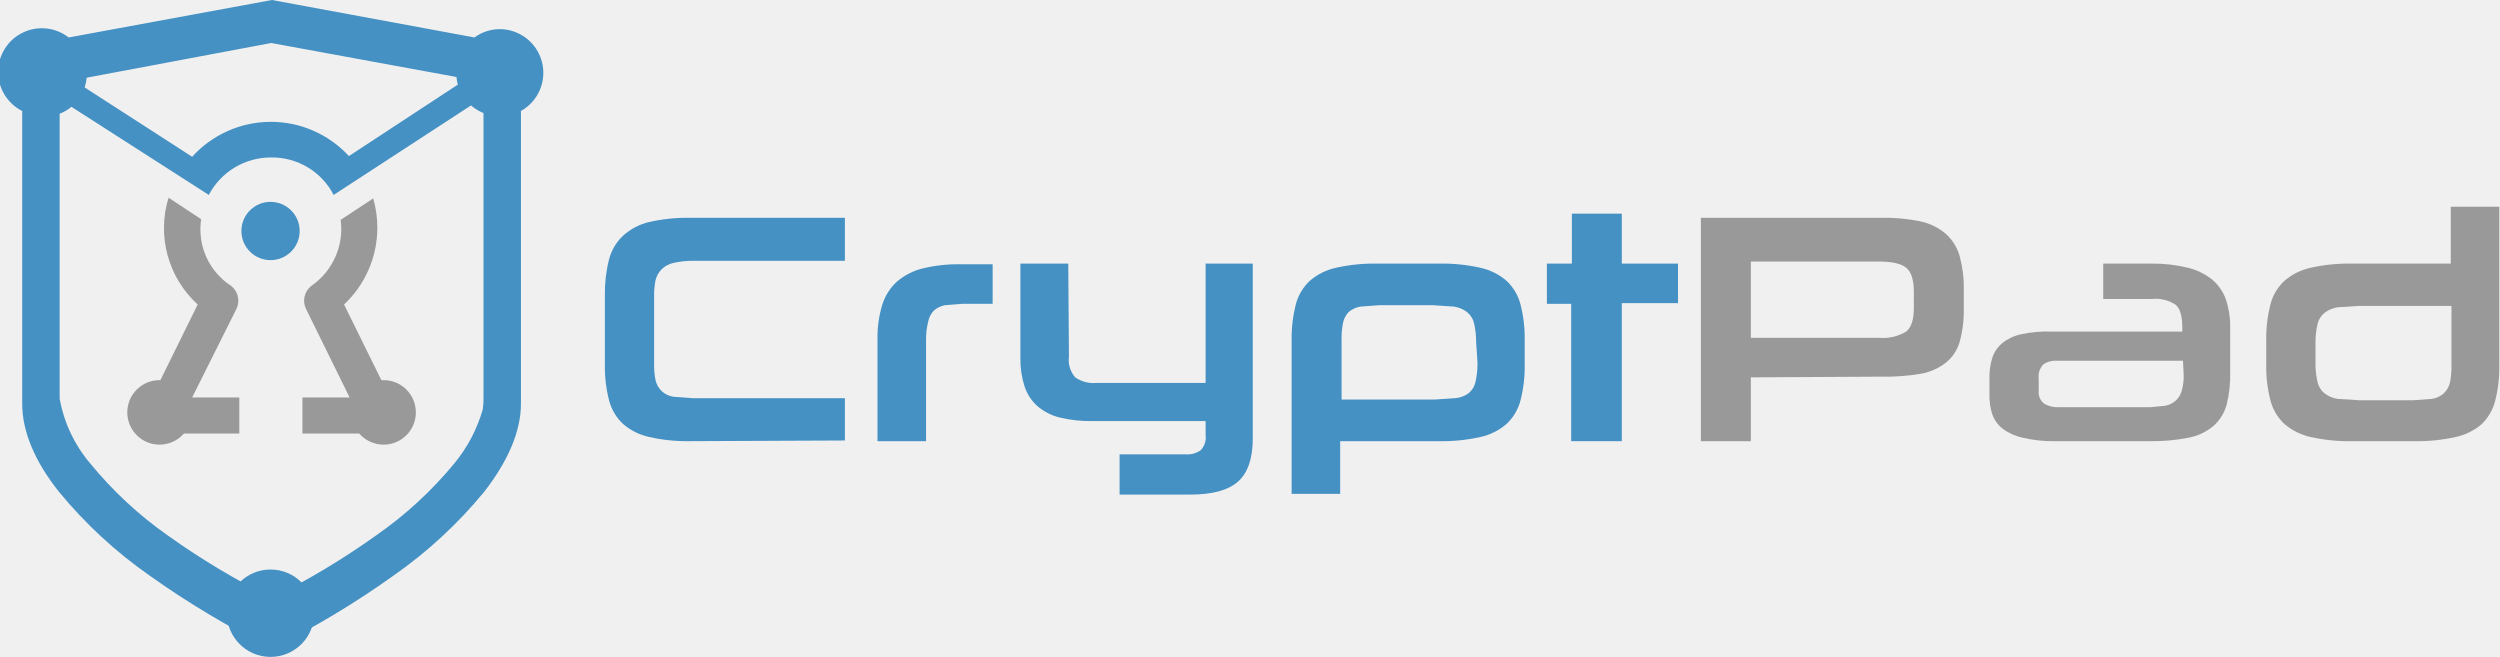
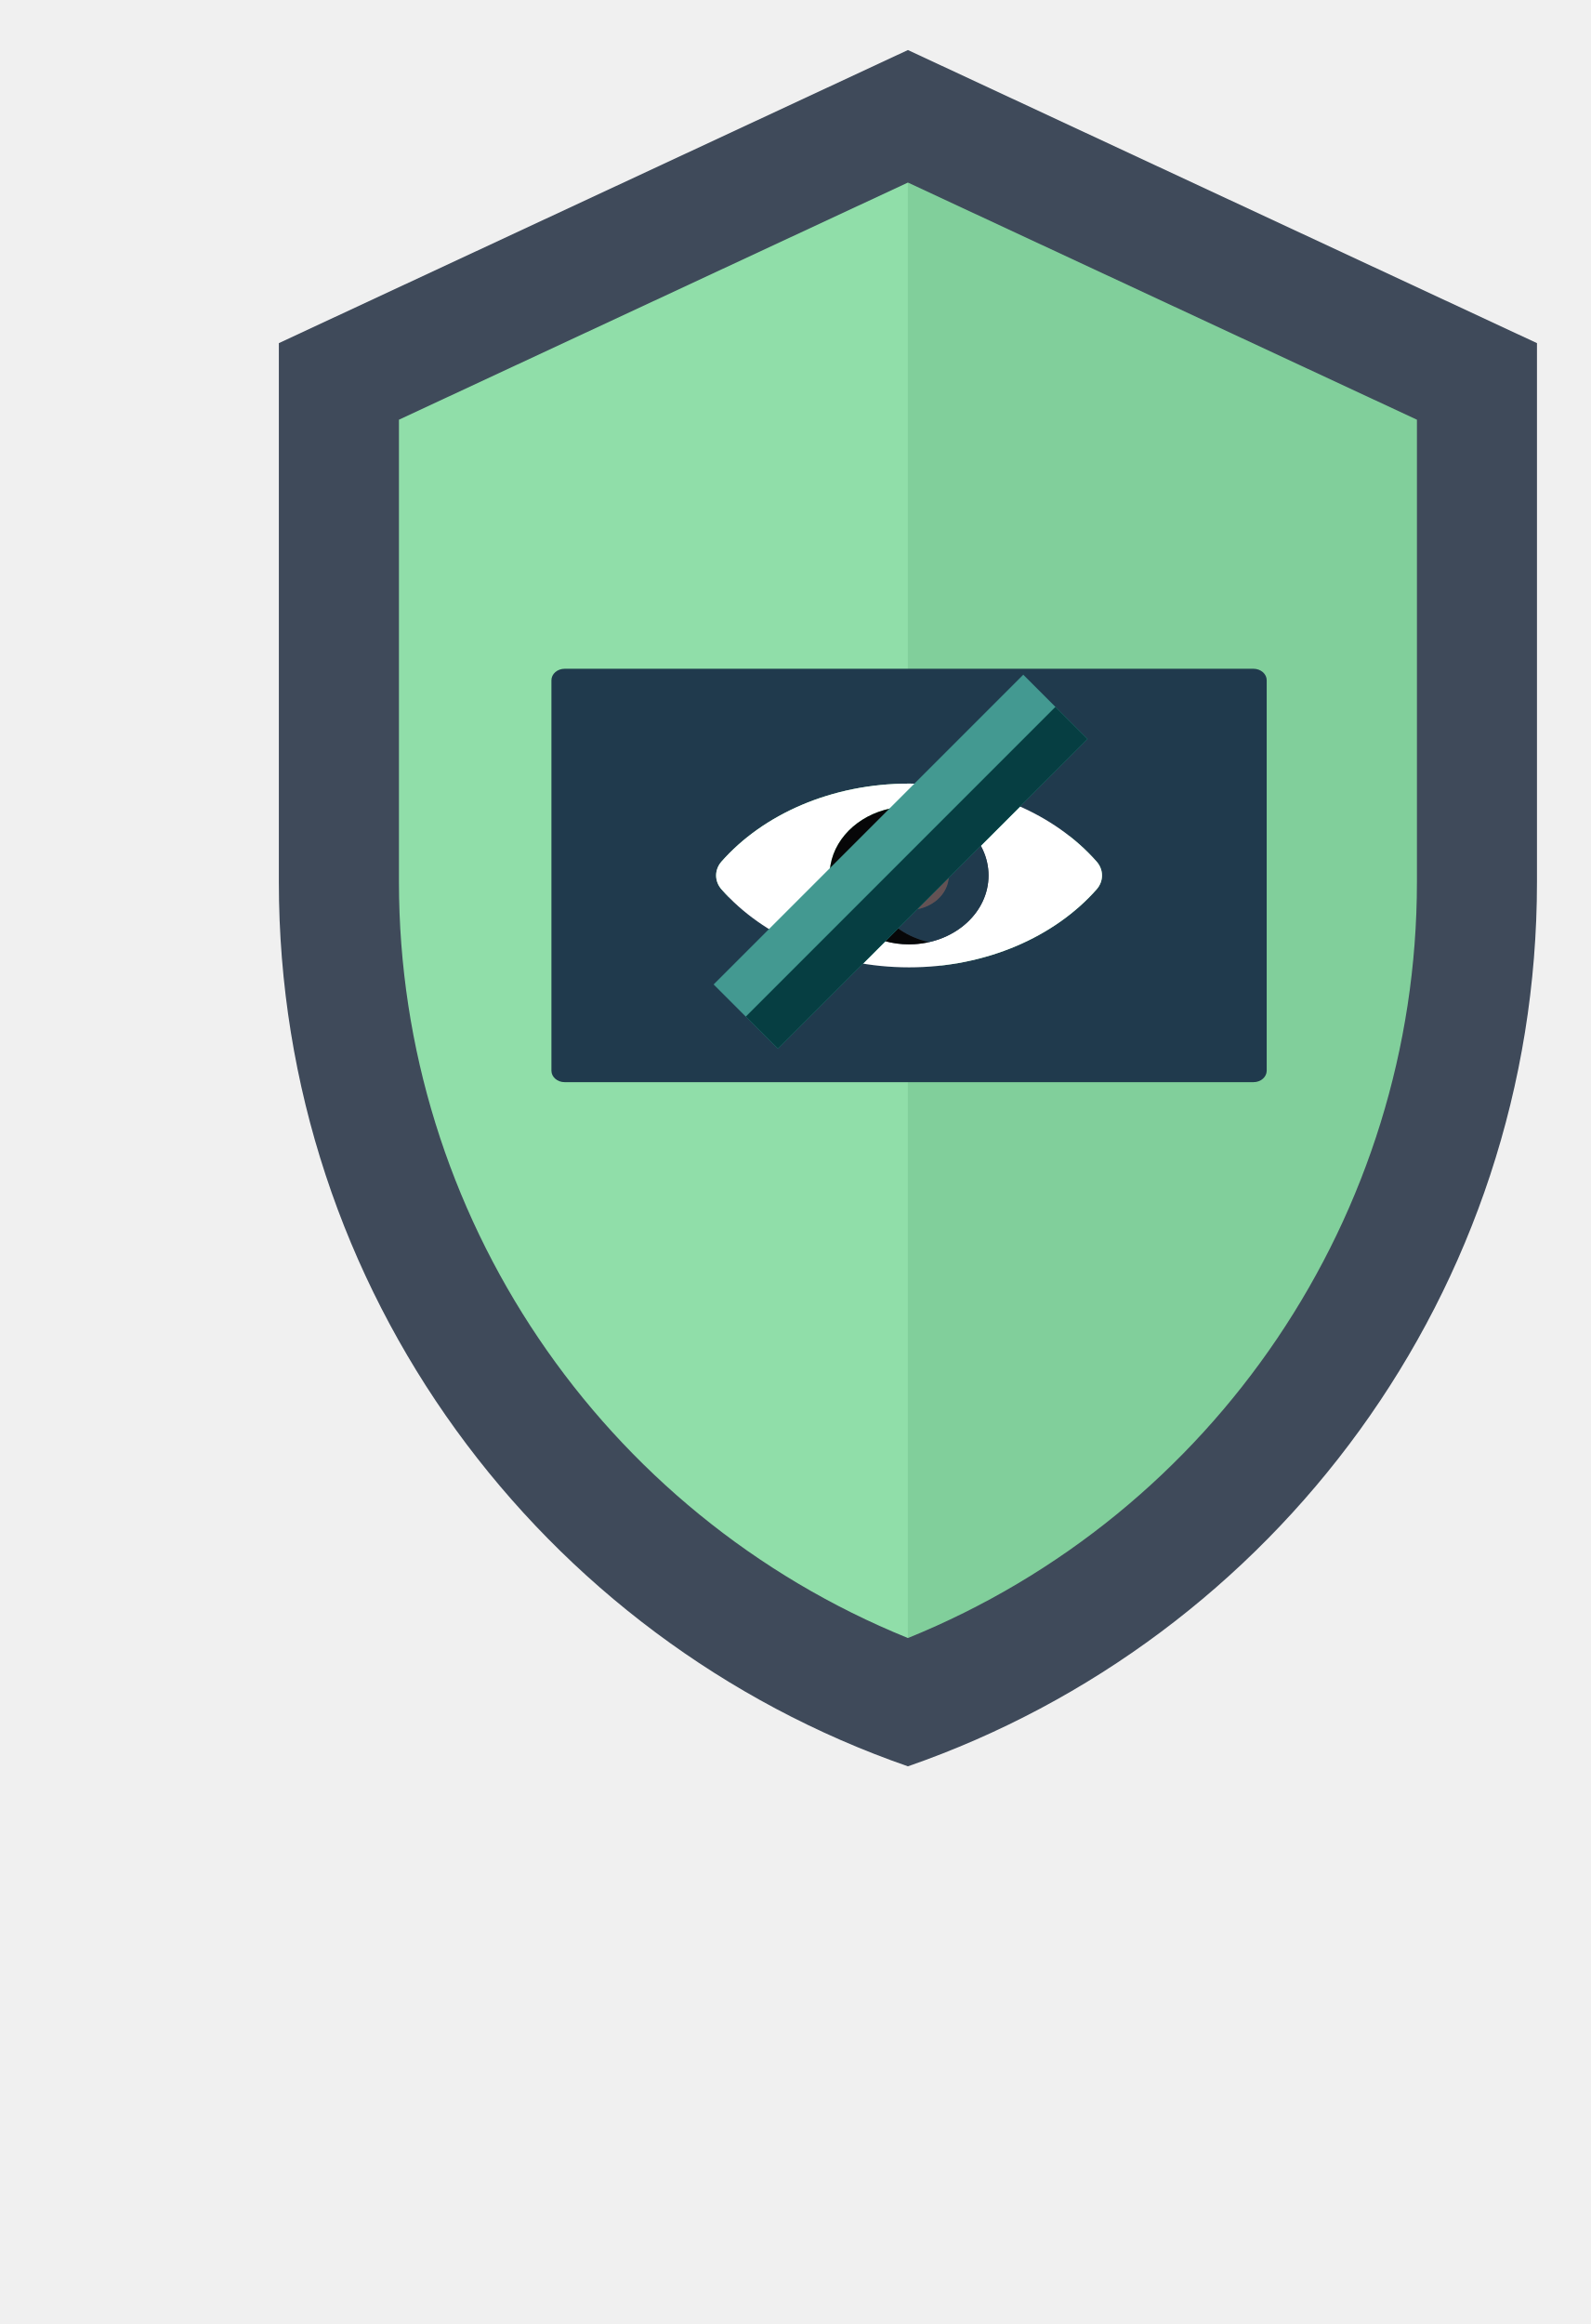
- <svg xmlns="http://www.w3.org/2000/svg" viewBox="0 0 360.4 94.7">
-   <defs>
-     <style>.cls-1{fill:#4591c4}.cls-2{fill:#999}</style>
-   </defs>
-   <g id="Layer_2" data-name="Layer 2">
-     <g id="svg2">
-       <g id="g4845">
-         <path id="path4811" class="cls-1" d="M99.5 63.6a24.8 24.8 0 0 1-5.9-.6 8.5 8.5 0 0 1-3.8-1.9 7.1 7.1 0 0 1-2-3.4 19.4 19.4 0 0 1-.6-5.2v-10a19.4 19.4 0 0 1 .6-5.1 7.1 7.1 0 0 1 2-3.4 8.5 8.5 0 0 1 3.8-2 24.8 24.8 0 0 1 5.9-.6h22.3v6.2h-22a11.8 11.8 0 0 0-2.7.3 3.5 3.5 0 0 0-1.7.9 3.3 3.3 0 0 0-.9 1.6 11.1 11.1 0 0 0-.2 2.5v9.4a11.1 11.1 0 0 0 .2 2.5 3.3 3.3 0 0 0 .9 1.6 3.3 3.3 0 0 0 1.7.8l2.7.2h22v6.1z" />
-         <path id="path4813" class="cls-1" d="M126.5 63.6V48.8a16 16 0 0 1 .7-4.9 7.5 7.5 0 0 1 2.1-3.3 8.9 8.9 0 0 1 3.7-1.9 21.4 21.4 0 0 1 5.5-.6h4.6v5.7h-4.4l-2.5.2a3.3 3.3 0 0 0-1.6.8 3.2 3.2 0 0 0-.8 1.6 10.1 10.1 0 0 0-.3 2.5v14.7z" />
-         <path id="path4815" class="cls-1" d="M154.1 51.4a3.8 3.8 0 0 0 .9 3 4.6 4.6 0 0 0 3.1.8h15.7V38h6.8v25.2q0 4.3-2.1 6.2t-6.9 1.9h-10.2v-5.8h9.6a3.3 3.3 0 0 0 2.1-.6 2.7 2.7 0 0 0 .7-2.2v-2h-16.1a19 19 0 0 1-4.9-.5 7.8 7.8 0 0 1-3.3-1.7 6.5 6.5 0 0 1-1.8-2.8 12.7 12.7 0 0 1-.6-4V38h6.9z" />
-         <path id="path4817" class="cls-1" d="M207.5 38a25.1 25.1 0 0 1 5.9.6 8.5 8.5 0 0 1 3.8 1.9 7.1 7.1 0 0 1 2 3.4 19.7 19.7 0 0 1 .6 5.2v3.4a19.4 19.4 0 0 1-.6 5.2 7.1 7.1 0 0 1-2 3.4 8.5 8.5 0 0 1-3.8 1.9 25.1 25.1 0 0 1-5.9.6h-14.3v7.6h-7V49.1a19.7 19.7 0 0 1 .6-5.2 7.1 7.1 0 0 1 2-3.4 8.6 8.6 0 0 1 3.8-1.9 25.1 25.1 0 0 1 5.9-.6zm5.3 11.3a11.7 11.7 0 0 0-.3-2.7 2.9 2.9 0 0 0-1-1.6 4 4 0 0 0-1.9-.8l-3-.2h-7.8l-2.7.2a3.5 3.5 0 0 0-1.7.8 3.2 3.2 0 0 0-.8 1.6 11.7 11.7 0 0 0-.2 2.6v8.4h13.4l3-.2a3.8 3.8 0 0 0 1.9-.7 2.9 2.9 0 0 0 1-1.6 11.9 11.9 0 0 0 .3-2.8z" />
-         <path id="path4819" class="cls-1" d="M226.5 63.6V43.8H223V38h3.6v-7.2h7.2V38h8.1v5.7h-8.1v19.9z" />
-         <path id="path4821" class="cls-2" d="M252.4 54.4v9.2h-7.2V31.4H271a25.7 25.7 0 0 1 5.8.5 8.4 8.4 0 0 1 3.7 1.8 6.8 6.8 0 0 1 2 3.2 17.1 17.1 0 0 1 .6 4.8v2.8a16.9 16.9 0 0 1-.6 4.8 6 6 0 0 1-2 3 8.3 8.3 0 0 1-3.7 1.6 31.6 31.6 0 0 1-5.9.4zm23.5-12.3q0-2.6-1.1-3.5t-4-.9h-18.4v11h18.5a6.5 6.5 0 0 0 3.9-.9q1.1-.9 1.1-3.4z" />
-         <path id="path4823" class="cls-2" d="M296.2 63.6a18.4 18.4 0 0 1-4.6-.5 7.4 7.4 0 0 1-2.9-1.3 4.6 4.6 0 0 1-1.5-2.1 8.7 8.7 0 0 1-.4-2.8v-2.4a9.3 9.3 0 0 1 .4-2.9 4.7 4.7 0 0 1 1.4-2.1 6.5 6.5 0 0 1 2.7-1.3 17.7 17.7 0 0 1 4.4-.4h18.9v-.6q0-2.5-1-3.3a5.3 5.3 0 0 0-3.4-.8h-7V38h7a20.7 20.7 0 0 1 5.2.6 8.9 8.9 0 0 1 3.5 1.7 6.7 6.7 0 0 1 2 2.9 12.5 12.5 0 0 1 .6 4.2v6.2a17.2 17.2 0 0 1-.5 4.7 6.3 6.3 0 0 1-1.9 3.1 7.9 7.9 0 0 1-3.6 1.7 26.8 26.8 0 0 1-5.6.5zM314.7 52h-18.2a3.1 3.1 0 0 0-1.9.5 2.5 2.5 0 0 0-.7 2.1v1.7a2.1 2.1 0 0 0 .8 1.9 3.7 3.7 0 0 0 2.1.5H310l2.1-.2a3.2 3.2 0 0 0 1.5-.7 3 3 0 0 0 .9-1.4 7.8 7.8 0 0 0 .3-2.3z" />
-         <path id="path4825" class="cls-2" d="M339.1 63.6a25.4 25.4 0 0 1-6-.6 8.6 8.6 0 0 1-3.8-1.9 7.1 7.1 0 0 1-2-3.4 19.4 19.4 0 0 1-.6-5.2v-3.4a19.7 19.7 0 0 1 .6-5.2 7.1 7.1 0 0 1 2-3.4 8.6 8.6 0 0 1 3.8-1.9 25.4 25.4 0 0 1 6-.6h14.2v-8.2h7v22.8a19.4 19.4 0 0 1-.6 5.2 7.1 7.1 0 0 1-2 3.4A8.5 8.5 0 0 1 354 63a25.1 25.1 0 0 1-5.9.6zm-5.3-11.2a11.7 11.7 0 0 0 .3 2.7 2.9 2.9 0 0 0 1 1.6 4 4 0 0 0 1.9.8l3.1.2h7.8l2.7-.2a3.3 3.3 0 0 0 1.7-.8 3.2 3.2 0 0 0 .9-1.6 11.9 11.9 0 0 0 .2-2.6v-8.4H340l-3 .2a4 4 0 0 0-1.9.8 2.9 2.9 0 0 0-1 1.6 11.7 11.7 0 0 0-.3 2.7z" />
-         <path id="path4827" class="cls-1" d="M39.2 0L9.9 5.4A6.3 6.3 0 1 0 3.2 16v42.2c0 4 1.8 8.3 5.3 12.7A65.5 65.5 0 0 0 21.6 83a128.2 128.2 0 0 0 17.6 10.5A128.1 128.1 0 0 0 56.7 83a65.4 65.4 0 0 0 13.1-12.1c3.5-4.5 5.3-8.8 5.3-12.7V16A6.3 6.3 0 0 0 72 4.2a6.2 6.2 0 0 0-3.6 1.2zm-.1 6.2l26.7 4.9a5.9 5.9 0 0 0 .2 1.1L50.3 22.5a15.3 15.3 0 0 0-22.6.1l-15.5-10a6.3 6.3 0 0 0 .3-1.4zm28.8 9a6.5 6.5 0 0 0 1.8 1.1v41a10.4 10.4 0 0 1-.1 1.7 21.5 21.5 0 0 1-4.1 7.8 56.1 56.1 0 0 1-11.3 10.4 110.6 110.6 0 0 1-15 9 110.8 110.8 0 0 1-15-9A55.8 55.8 0 0 1 13 66.8a19.8 19.8 0 0 1-4.4-9.3V16.4a6.3 6.3 0 0 0 1.7-1l19.8 12.7a10.1 10.1 0 0 1 9-5.4 10 10 0 0 1 9 5.4z" />
-         <g id="g4829">
-           <path id="path4831" class="cls-2" d="M23 54.8a4.6 4.6 0 1 0 0 9.3 4.6 4.6 0 0 0 0-9.3z" />
-           <path id="path4833" class="cls-2" d="M24.3 28.5a14.9 14.9 0 0 0 4.2 15.4l-7.3 14.8a2.8 2.8 0 0 0 2.3 3.8h11v-5.2h-6.8l6.4-12.8a2.7 2.7 0 0 0-.8-3.3 9.7 9.7 0 0 1-4.3-9.6z" />
-         </g>
-         <g id="g4835">
-           <path id="path4837" class="cls-2" d="M55.3 54.8a4.6 4.6 0 1 0 0 9.3 4.6 4.6 0 0 0 0-9.3z" />
-           <path id="path4839" class="cls-2" d="M53.8 28.6l-4.7 3.1a10.2 10.2 0 0 1 .1 1.2 10 10 0 0 1-4.3 8.3 2.7 2.7 0 0 0-.8 3.3l6.3 12.8h-6.8v5.2h11a2.8 2.8 0 0 0 2.3-3.8l-7.3-14.8a15.2 15.2 0 0 0 4.8-11 15.3 15.3 0 0 0-.6-4.3z" />
-         </g>
-         <path id="path4841" class="cls-1" d="M43.2 33.3a4.2 4.2 0 1 1-4.2-4.2 4.2 4.2 0 0 1 4.2 4.2z" />
-         <path id="path4843" class="cls-1" d="M45.3 88.4a6.3 6.3 0 1 1-6.3-6.3 6.3 6.3 0 0 1 6.3 6.3z" />
-       </g>
-     </g>
+ <svg xmlns="http://www.w3.org/2000/svg" version="1.1" width="317.962" height="464.502" xml:space="preserve">
+   <defs />
+   <g style="stroke: none; stroke-width: 1; stroke-dasharray: none; stroke-linecap: butt; stroke-linejoin: miter; stroke-miterlimit: 10; fill: none; fill-rule: nonzero; opacity: 1;" transform="translate(10 10) scale(0.67 0.67)">
+     <path d="M 256.004 0 L 68.284 87.437 V 248.2 c 0 122.145 78.469 225.905 187.72 263.8 c 109.263 -37.896 187.712 -141.655 187.712 -263.8 V 87.437 L 256.004 0 z" style="stroke: none; stroke-width: 1; stroke-dasharray: none; stroke-linecap: butt; stroke-linejoin: miter; stroke-miterlimit: 10; fill: #3F4A5A; fill-rule: nonzero; opacity: 1;" transform=" matrix(1 0 0 1 0 0) " stroke-linecap="round" />
+     <path d="M 256.004 39.537 v 434.189 c 91.361 -37.038 151.89 -126.136 151.89 -225.526 V 110.277 L 256.004 39.537 z" style="stroke: none; stroke-width: 1; stroke-dasharray: none; stroke-linecap: butt; stroke-linejoin: miter; stroke-miterlimit: 10; fill: #81CF9B; fill-rule: nonzero; opacity: 1;" transform=" matrix(1 0 0 1 0 0) " stroke-linecap="round" />
+     <path d="M 104.124 110.277 V 248.2 c 0 99.387 60.536 188.488 151.88 225.526 V 39.537 L 104.124 110.277 z" style="stroke: none; stroke-width: 1; stroke-dasharray: none; stroke-linecap: butt; stroke-linejoin: miter; stroke-miterlimit: 10; fill: #90DEA9; fill-rule: nonzero; opacity: 1;" transform=" matrix(1 0 0 1 0 0) " stroke-linecap="round" />
+     <path d="M 350.747 251.512 c 0 52.296 -42.399 94.728 -94.717 94.728 c -52.316 0 -94.715 -42.432 -94.715 -94.728 c 0 -52.306 42.401 -94.728 94.715 -94.728 C 308.348 156.785 350.747 199.206 350.747 251.512 z" style="stroke: none; stroke-width: 1; stroke-dasharray: none; stroke-linecap: butt; stroke-linejoin: miter; stroke-miterlimit: 10; fill: #FFFFFF; fill-rule: nonzero; opacity: 0;" transform=" matrix(1 0 0 1 0 0) " stroke-linecap="round" />
+     <polygon points="238.66,300.18 196.94,258.45 210.84,244.56 238.66,272.36 301.22,209.81 315.11,223.71 " style="stroke: none; stroke-width: 1; stroke-dasharray: none; stroke-linecap: butt; stroke-linejoin: miter; stroke-miterlimit: 10; fill: #3F4A5A; fill-rule: nonzero; opacity: 1;" transform="  matrix(1 0 0 1 0 0) " />
+   </g>
+   <g style="stroke: none; stroke-width: 1; stroke-dasharray: none; stroke-linecap: butt; stroke-linejoin: miter; stroke-miterlimit: 10; fill: none; fill-rule: nonzero; opacity: 1;" transform="translate(104.95 103.83) scale(0.3 0.26)">
+     <path d="M 485.517 61.793 H 26.483 C 11.857 61.793 0 73.65 0 88.276 v 335.448 c 0 14.626 11.857 26.483 26.483 26.483 h 459.034 c 14.626 0 26.483 -11.857 26.483 -26.483 V 88.276 C 512 73.65 500.143 61.793 485.517 61.793 z M 441.379 79.448 h 8.828 c 4.875 0 8.828 3.953 8.828 8.828 c 0 4.875 -3.953 8.828 -8.828 8.828 h -8.828 c -4.875 0 -8.828 -3.953 -8.828 -8.828 C 432.552 83.401 436.504 79.448 441.379 79.448 z M 194.207 79.448 h 211.862 c 4.875 0 8.828 3.953 8.828 8.828 c 0 4.875 -3.953 8.828 -8.828 8.828 H 194.207 c -4.875 0 -8.828 -3.953 -8.828 -8.828 C 185.379 83.401 189.332 79.448 194.207 79.448 z M 150.069 79.448 h 8.828 c 4.875 0 8.828 3.953 8.828 8.828 c 0 4.875 -3.953 8.828 -8.828 8.828 h -8.828 c -4.875 0 -8.828 -3.953 -8.828 -8.828 C 141.241 83.401 145.194 79.448 150.069 79.448 z M 114.759 79.448 h 8.828 c 4.875 0 8.828 3.953 8.828 8.828 c 0 4.875 -3.953 8.828 -8.828 8.828 h -8.828 c -4.875 0 -8.828 -3.953 -8.828 -8.828 C 105.931 83.401 109.884 79.448 114.759 79.448 z M 79.448 79.448 c 4.875 0 8.828 3.953 8.828 8.828 c 0 4.875 -3.953 8.828 -8.828 8.828 c -4.875 0 -8.828 -3.953 -8.828 -8.828 C 70.621 83.401 74.573 79.448 79.448 79.448 z M 52.966 79.448 c 4.875 0 8.828 3.953 8.828 8.828 c 0 4.875 -3.953 8.828 -8.828 8.828 s -8.828 -3.953 -8.828 -8.828 C 44.138 83.401 48.09 79.448 52.966 79.448 z M 26.483 79.448 c 4.875 0 8.828 3.953 8.828 8.828 c 0 4.875 -3.953 8.828 -8.828 8.828 s -8.828 -3.953 -8.828 -8.828 C 17.655 83.401 21.608 79.448 26.483 79.448 z M 494.345 423.724 c 0 4.875 -3.953 8.828 -8.828 8.828 H 26.483 c -4.875 0 -8.828 -3.953 -8.828 -8.828 V 123.586 c 0 -4.875 3.953 -8.828 8.828 -8.828 h 459.034 c 4.875 0 8.828 3.953 8.828 8.828 V 423.724 z M 485.517 97.103 h -8.828 c -4.875 0 -8.828 -3.953 -8.828 -8.828 c 0 -4.875 3.953 -8.828 8.828 -8.828 h 8.828 c 4.875 0 8.828 3.953 8.828 8.828 C 494.345 93.151 490.392 97.103 485.517 97.103 z" style="stroke: none; stroke-width: 1; stroke-dasharray: none; stroke-linecap: butt; stroke-linejoin: miter; stroke-miterlimit: 10; fill: #D2DCF0; fill-rule: nonzero; opacity: 0;" transform=" matrix(1 0 0 1 0 0) " stroke-linecap="round" />
+     <path d="M 485.517 114.759 H 26.483 c -4.875 0 -8.828 3.953 -8.828 8.828 v 300.138 c 0 4.875 3.953 8.828 8.828 8.828 h 459.034 c 4.875 0 8.828 -3.953 8.828 -8.828 V 123.586 C 494.345 118.711 490.392 114.759 485.517 114.759 z M 380.983 284.358 c -27.695 36.215 -73.297 59.918 -124.983 59.918 s -97.288 -23.703 -124.983 -59.918 c -4.809 -6.289 -4.809 -15.116 0 -21.405 c 27.695 -36.215 73.297 -59.918 124.983 -59.918 s 97.288 23.703 124.983 59.918 C 385.792 269.241 385.792 278.069 380.983 284.358 z" style="stroke: none; stroke-width: 1; stroke-dasharray: none; stroke-linecap: butt; stroke-linejoin: miter; stroke-miterlimit: 10; fill: #203a4d; fill-rule: nonzero; opacity: 1;" transform=" matrix(1 0 0 1 0 0) " stroke-linecap="round" />
+     <path d="M 256 203.034 c -51.687 0 -97.288 23.703 -124.983 59.918 c -4.809 6.289 -4.809 15.116 0 21.405 c 27.695 36.215 73.297 59.918 124.983 59.918 s 97.288 -23.703 124.983 -59.918 c 4.809 -6.289 4.809 -15.116 0 -21.405 C 353.288 226.738 307.687 203.034 256 203.034 z M 259.523 326.492 c -0.064 0.004 -0.128 0.01 -0.192 0.014 c -1.102 0.068 -2.211 0.115 -3.331 0.115 c -2.742 0 -5.436 -0.209 -8.066 -0.61 c -22.794 -3.482 -40.807 -21.495 -44.289 -44.289 c -0.402 -2.631 -0.61 -5.324 -0.61 -8.066 s 0.209 -5.436 0.61 -8.066 c 3.482 -22.794 21.495 -40.806 44.289 -44.289 c 2.63 -0.402 5.324 -0.61 8.066 -0.61 c 1.12 0 2.229 0.046 3.331 0.115 c 0.064 0.004 0.128 0.01 0.192 0.014 c 27.608 1.816 49.442 24.769 49.442 52.836 C 308.966 301.722 287.132 324.675 259.523 326.492 z" style="stroke: none; stroke-width: 1; stroke-dasharray: none; stroke-linecap: butt; stroke-linejoin: miter; stroke-miterlimit: 10; fill: #FFFFFF; fill-rule: nonzero; opacity: 1;" transform=" matrix(1 0 0 1 0 0) " stroke-linecap="round" />
+     <circle cx="26.488" cy="88.278" r="8.828" style="stroke: none; stroke-width: 1; stroke-dasharray: none; stroke-linecap: butt; stroke-linejoin: miter; stroke-miterlimit: 10; fill: #FF6469; fill-rule: nonzero; opacity: 0;" transform="  matrix(1 0 0 1 0 0) " />
+     <circle cx="52.968" cy="88.278" r="8.828" style="stroke: none; stroke-width: 1; stroke-dasharray: none; stroke-linecap: butt; stroke-linejoin: miter; stroke-miterlimit: 10; fill: #FFE169; fill-rule: nonzero; opacity: 0;" transform="  matrix(1 0 0 1 0 0) " />
+     <circle cx="79.448" cy="88.278" r="8.828" style="stroke: none; stroke-width: 1; stroke-dasharray: none; stroke-linecap: butt; stroke-linejoin: miter; stroke-miterlimit: 10; fill: #87E1AA; fill-rule: nonzero; opacity: 0;" transform="  matrix(1 0 0 1 0 0) " />
+     <path d="M 114.759 97.103 h 8.828 c 4.875 0 8.828 -3.953 8.828 -8.828 c 0 -4.875 -3.953 -8.828 -8.828 -8.828 h -8.828 c -4.875 0 -8.828 3.953 -8.828 8.828 C 105.931 93.151 109.884 97.103 114.759 97.103 z" style="stroke: none; stroke-width: 1; stroke-dasharray: none; stroke-linecap: butt; stroke-linejoin: miter; stroke-miterlimit: 10; fill: #E4EAF6; fill-rule: nonzero; opacity: 0;" transform=" matrix(1 0 0 1 0 0) " stroke-linecap="round" />
+     <path d="M 150.069 97.103 h 8.828 c 4.875 0 8.828 -3.953 8.828 -8.828 c 0 -4.875 -3.953 -8.828 -8.828 -8.828 h -8.828 c -4.875 0 -8.828 3.953 -8.828 8.828 C 141.241 93.151 145.194 97.103 150.069 97.103 z" style="stroke: none; stroke-width: 1; stroke-dasharray: none; stroke-linecap: butt; stroke-linejoin: miter; stroke-miterlimit: 10; fill: #E4EAF6; fill-rule: nonzero; opacity: 0;" transform=" matrix(1 0 0 1 0 0) " stroke-linecap="round" />
+     <path d="M 441.379 97.103 h 8.828 c 4.875 0 8.828 -3.953 8.828 -8.828 c 0 -4.875 -3.953 -8.828 -8.828 -8.828 h -8.828 c -4.875 0 -8.828 3.953 -8.828 8.828 C 432.552 93.151 436.504 97.103 441.379 97.103 z" style="stroke: none; stroke-width: 1; stroke-dasharray: none; stroke-linecap: butt; stroke-linejoin: miter; stroke-miterlimit: 10; fill: #E4EAF6; fill-rule: nonzero; opacity: 0;" transform=" matrix(1 0 0 1 0 0) " stroke-linecap="round" />
+     <path d="M 485.517 79.448 h -8.828 c -4.875 0 -8.828 3.953 -8.828 8.828 c 0 4.875 3.953 8.828 8.828 8.828 h 8.828 c 4.875 0 8.828 -3.953 8.828 -8.828 C 494.345 83.401 490.392 79.448 485.517 79.448 z" style="stroke: none; stroke-width: 1; stroke-dasharray: none; stroke-linecap: butt; stroke-linejoin: miter; stroke-miterlimit: 10; fill: #E4EAF6; fill-rule: nonzero; opacity: 0;" transform=" matrix(1 0 0 1 0 0) " stroke-linecap="round" />
+     <path d="M 194.207 97.103 h 211.862 c 4.875 0 8.828 -3.953 8.828 -8.828 c 0 -4.875 -3.953 -8.828 -8.828 -8.828 H 194.207 c -4.875 0 -8.828 3.953 -8.828 8.828 C 185.379 93.151 189.332 97.103 194.207 97.103 z" style="stroke: none; stroke-width: 1; stroke-dasharray: none; stroke-linecap: butt; stroke-linejoin: miter; stroke-miterlimit: 10; fill: #E4EAF6; fill-rule: nonzero; opacity: 0;" transform=" matrix(1 0 0 1 0 0) " stroke-linecap="round" />
+     <path d="M 259.331 326.506 c -1.1 0.074 -2.211 0.115 -3.331 0.115 C 257.12 326.621 258.229 326.574 259.331 326.506 z" style="stroke: none; stroke-width: 1; stroke-dasharray: none; stroke-linecap: butt; stroke-linejoin: miter; stroke-miterlimit: 10; fill: #203a4d; fill-rule: nonzero; opacity: 1;" transform=" matrix(1 0 0 1 0 0) " stroke-linecap="round" />
+     <path d="M 259.523 220.819 c 3.332 0.237 6.575 0.797 9.718 1.607 c -22.831 5.888 -39.724 26.558 -39.724 51.23 c 0 -14.626 11.857 -26.483 26.483 -26.483 c 2.72 0 5.343 0.412 7.812 1.173 c 1.659 -0.747 3.492 -1.173 5.429 -1.173 c 7.313 0 13.241 5.929 13.241 13.241 c 0 1.937 -0.426 3.771 -1.173 5.429 c 0.761 2.47 1.173 5.092 1.173 7.812 c 0 14.626 -11.857 26.483 -26.483 26.483 c -4.088 0 -7.959 -0.928 -11.416 -2.582 c -1.597 1.596 -3.802 2.582 -6.239 2.582 c -0.623 0 -1.231 -0.066 -1.818 -0.19 c 7.015 12.196 18.749 21.334 32.715 24.937 c -3.143 0.81 -6.385 1.369 -9.718 1.607 c 27.608 -1.816 49.442 -24.769 49.442 -52.836 C 308.966 245.588 287.132 222.635 259.523 220.819 z" style="stroke: none; stroke-width: 1; stroke-dasharray: none; stroke-linecap: butt; stroke-linejoin: miter; stroke-miterlimit: 10; fill: #203a4d; fill-rule: nonzero; opacity: 1;" transform=" matrix(1 0 0 1 0 0) " stroke-linecap="round" />
+     <path d="M 256 220.69 c 1.12 0 2.231 0.041 3.331 0.115 C 258.229 220.736 257.12 220.69 256 220.69 z" style="stroke: none; stroke-width: 1; stroke-dasharray: none; stroke-linecap: butt; stroke-linejoin: miter; stroke-miterlimit: 10; fill: #203a4d; fill-rule: nonzero; opacity: 1;" transform=" matrix(1 0 0 1 0 0) " stroke-linecap="round" />
+     <path d="M 232.099 285.073 c -1.654 -3.457 -2.582 -7.329 -2.582 -11.417 c 0 4.372 0.541 8.615 1.54 12.675 C 231.367 285.88 231.714 285.458 232.099 285.073 z" style="stroke: none; stroke-width: 1; stroke-dasharray: none; stroke-linecap: butt; stroke-linejoin: miter; stroke-miterlimit: 10; fill: #203a4d; fill-rule: nonzero; opacity: 1;" transform=" matrix(1 0 0 1 0 0) " stroke-linecap="round" />
+     <path d="M 236.526 299.948 c -4.002 -0.839 -7.009 -4.386 -7.009 -8.638 c 0 -1.848 0.569 -3.562 1.54 -4.98 c -1 -4.061 -1.54 -8.303 -1.54 -12.675 c 0 -24.671 16.893 -45.341 39.724 -51.23 c -3.143 -0.81 -6.385 -1.369 -9.718 -1.607 c -0.064 -0.004 -0.128 -0.01 -0.192 -0.014 c -1.1 -0.074 -2.211 -0.115 -3.331 -0.115 c -2.742 0 -5.436 0.209 -8.066 0.61 c -22.794 3.482 -40.807 21.495 -44.289 44.289 c -0.402 2.631 -0.61 5.324 -0.61 8.066 s 0.209 5.436 0.61 8.066 c 3.482 22.794 21.495 40.806 44.289 44.289 c 2.63 0.402 5.324 0.61 8.066 0.61 c 1.12 0 2.231 -0.041 3.331 -0.115 c 0.064 -0.004 0.128 -0.01 0.192 -0.014 c 3.332 -0.237 6.575 -0.797 9.718 -1.607 C 255.275 321.283 243.541 312.145 236.526 299.948 z" style="stroke: none; stroke-width: 1; stroke-dasharray: none; stroke-linecap: butt; stroke-linejoin: miter; stroke-miterlimit: 10; fill: #070708; fill-rule: nonzero; opacity: 1;" transform=" matrix(1 0 0 1 0 0) " stroke-linecap="round" />
+     <path d="M 238.345 282.483 c 4.875 0 8.828 3.953 8.828 8.828 c 0 2.44 -0.99 4.648 -2.589 6.246 c 3.457 1.655 7.328 2.582 11.416 2.582 c 14.626 0 26.483 -11.857 26.483 -26.483 c 0 -2.72 -0.412 -5.343 -1.173 -7.812 c -2.074 4.603 -6.692 7.812 -12.068 7.812 c -7.313 0 -13.241 -5.929 -13.241 -13.241 c 0 -5.376 3.21 -9.995 7.812 -12.068 c -2.47 -0.761 -5.094 -1.173 -7.812 -1.173 c -14.626 0 -26.483 11.857 -26.483 26.483 c 0 4.088 0.928 7.959 2.582 11.417 C 233.697 283.473 235.905 282.483 238.345 282.483 z" style="stroke: none; stroke-width: 1; stroke-dasharray: none; stroke-linecap: butt; stroke-linejoin: miter; stroke-miterlimit: 10; fill: #635254; fill-rule: nonzero; opacity: 1;" transform=" matrix(1 0 0 1 0 0) " stroke-linecap="round" />
+     <path d="M 256 260.414 c 0 7.313 5.929 13.241 13.241 13.241 c 5.376 0 9.994 -3.21 12.068 -7.812 c 0.747 -1.658 1.173 -3.492 1.173 -5.429 c 0 -7.313 -5.929 -13.241 -13.241 -13.241 c -1.937 0 -3.77 0.426 -5.429 1.173 C 259.21 250.419 256 255.038 256 260.414 z" style="stroke: none; stroke-width: 1; stroke-dasharray: none; stroke-linecap: butt; stroke-linejoin: miter; stroke-miterlimit: 10; fill: #FFFFFF; fill-rule: nonzero; opacity: 1;" transform=" matrix(1 0 0 1 0 0) " stroke-linecap="round" />
+     <path d="M 247.172 291.31 c 0 -4.875 -3.953 -8.828 -8.828 -8.828 c -2.44 0 -4.648 0.99 -6.246 2.59 c -0.385 0.385 -0.733 0.808 -1.042 1.259 c -0.971 1.418 -1.54 3.132 -1.54 4.98 c 0 4.252 3.007 7.799 7.009 8.638 c 0.587 0.122 1.195 0.189 1.818 0.189 c 2.436 0 4.641 -0.988 6.239 -2.582 C 246.183 295.958 247.172 293.75 247.172 291.31 z" style="stroke: none; stroke-width: 1; stroke-dasharray: none; stroke-linecap: butt; stroke-linejoin: miter; stroke-miterlimit: 10; fill: #FFFFFF; fill-rule: nonzero; opacity: 1;" transform=" matrix(1 0 0 1 0 0) " stroke-linecap="round" />
+   </g>
+   <g style="stroke: none; stroke-width: 1; stroke-dasharray: none; stroke-linecap: butt; stroke-linejoin: miter; stroke-miterlimit: 10; fill: #000000; fill-rule: nonzero; opacity: 1;" transform="translate(115.03 119.63) scale(0.23 0.23)">
+     <circle cx="256" cy="256" r="256" style="stroke: none; stroke-width: 1; stroke-dasharray: none; stroke-linecap: butt; stroke-linejoin: miter; stroke-miterlimit: 10; fill: #69C4D2; fill-rule: nonzero; opacity: 0;" transform="  matrix(1 0 0 1 0 0) " />
+     <path d="M 389.359 66.211 L 120.192 335.379 c -22.43 63.395 -14.677 41.479 -30.596 86.477 l 72.285 72.285 C 191.015 505.665 222.767 512 256 512 c 141.384 0 256 -114.616 256 -256 c 0 -27.894 -4.478 -54.739 -12.727 -79.874 C 441.826 118.677 390.035 66.887 389.359 66.211 z" style="stroke: none; stroke-width: 1; stroke-dasharray: none; stroke-linecap: butt; stroke-linejoin: miter; stroke-miterlimit: 10; fill: #30767A; fill-rule: nonzero; opacity: 0;" transform=" matrix(1 0 0 1 0 0) " stroke-linecap="round" />
+     <polygon points="389.36,66.21 120.19,335.38 89.59,421.86 176.07,391.26 445.24,122.09 " style="stroke: none; stroke-width: 1; stroke-dasharray: none; stroke-linecap: butt; stroke-linejoin: miter; stroke-miterlimit: 10; fill: #FFFFFF; fill-rule: nonzero; opacity: 0;" transform="  matrix(1 0 0 1 0 0) " />
+     <polygon points="417.3,94.15 89.59,421.86 176.07,391.26 445.24,122.09 " style="stroke: none; stroke-width: 1; stroke-dasharray: none; stroke-linecap: butt; stroke-linejoin: miter; stroke-miterlimit: 10; fill: #F9ED9D; fill-rule: nonzero; opacity: 0;" transform="  matrix(1 0 0 1 0 0) " />
+     <polygon points="101.43,388.41 89.59,421.86 123.04,410.02 " style="stroke: none; stroke-width: 1; stroke-dasharray: none; stroke-linecap: butt; stroke-linejoin: miter; stroke-miterlimit: 10; fill: #3E3E42; fill-rule: nonzero; opacity: 0;" transform="  matrix(1 0 0 1 0 0) " />
+     <polygon points="112.23,399.21 89.59,421.86 123.04,410.02 " style="stroke: none; stroke-width: 1; stroke-dasharray: none; stroke-linecap: butt; stroke-linejoin: miter; stroke-miterlimit: 10; fill: #2D2E30; fill-rule: nonzero; opacity: 0;" transform="  matrix(1 0 0 1 0 0) " />
+     <rect x="243.2" y="38.4" rx="0" ry="0" width="79.03" height="380.66" style="stroke: none; stroke-width: 1; stroke-dasharray: none; stroke-linecap: butt; stroke-linejoin: miter; stroke-miterlimit: 10; fill: #439991; fill-rule: nonzero; opacity: 1;" transform=" matrix(-0.7071 -0.7071 0.7071 -0.7071 320.8911 590.3678) " />
+     <rect x="276.93" y="52.37" rx="0" ry="0" width="39.51" height="380.66" style="stroke: none; stroke-width: 1; stroke-dasharray: none; stroke-linecap: butt; stroke-linejoin: miter; stroke-miterlimit: 10; fill: #063e42; fill-rule: nonzero; opacity: 1;" transform=" matrix(-0.7071 -0.7071 0.7071 -0.7071 334.8609 624.1036) " />
+   </g>
+   <g transform="translate(142.45 428.79)">
+     <text font-family="ADAMCG PRO" font-size="40" font-weight="bold" style="stroke: none; stroke-width: 1; stroke-dasharray: none; stroke-linecap: butt; stroke-linejoin: miter; stroke-miterlimit: 10; fill: #000000; fill-rule: nonzero; opacity: 1;">
+       <tspan x="0" y="8.98" fill="#000000" />
+     </text>
+   </g>
+   <g transform="translate(128.53 178.75)">
+     <text font-family="ADAMCG PRO" font-size="40" font-weight="normal" style="stroke: none; stroke-width: 1; stroke-dasharray: none; stroke-linecap: butt; stroke-linejoin: miter; stroke-miterlimit: 10; fill: #000000; fill-rule: nonzero; opacity: 1;">
+       <tspan x="0" y="8.98" fill="#000000" />
+     </text>
  </g>
</svg>
